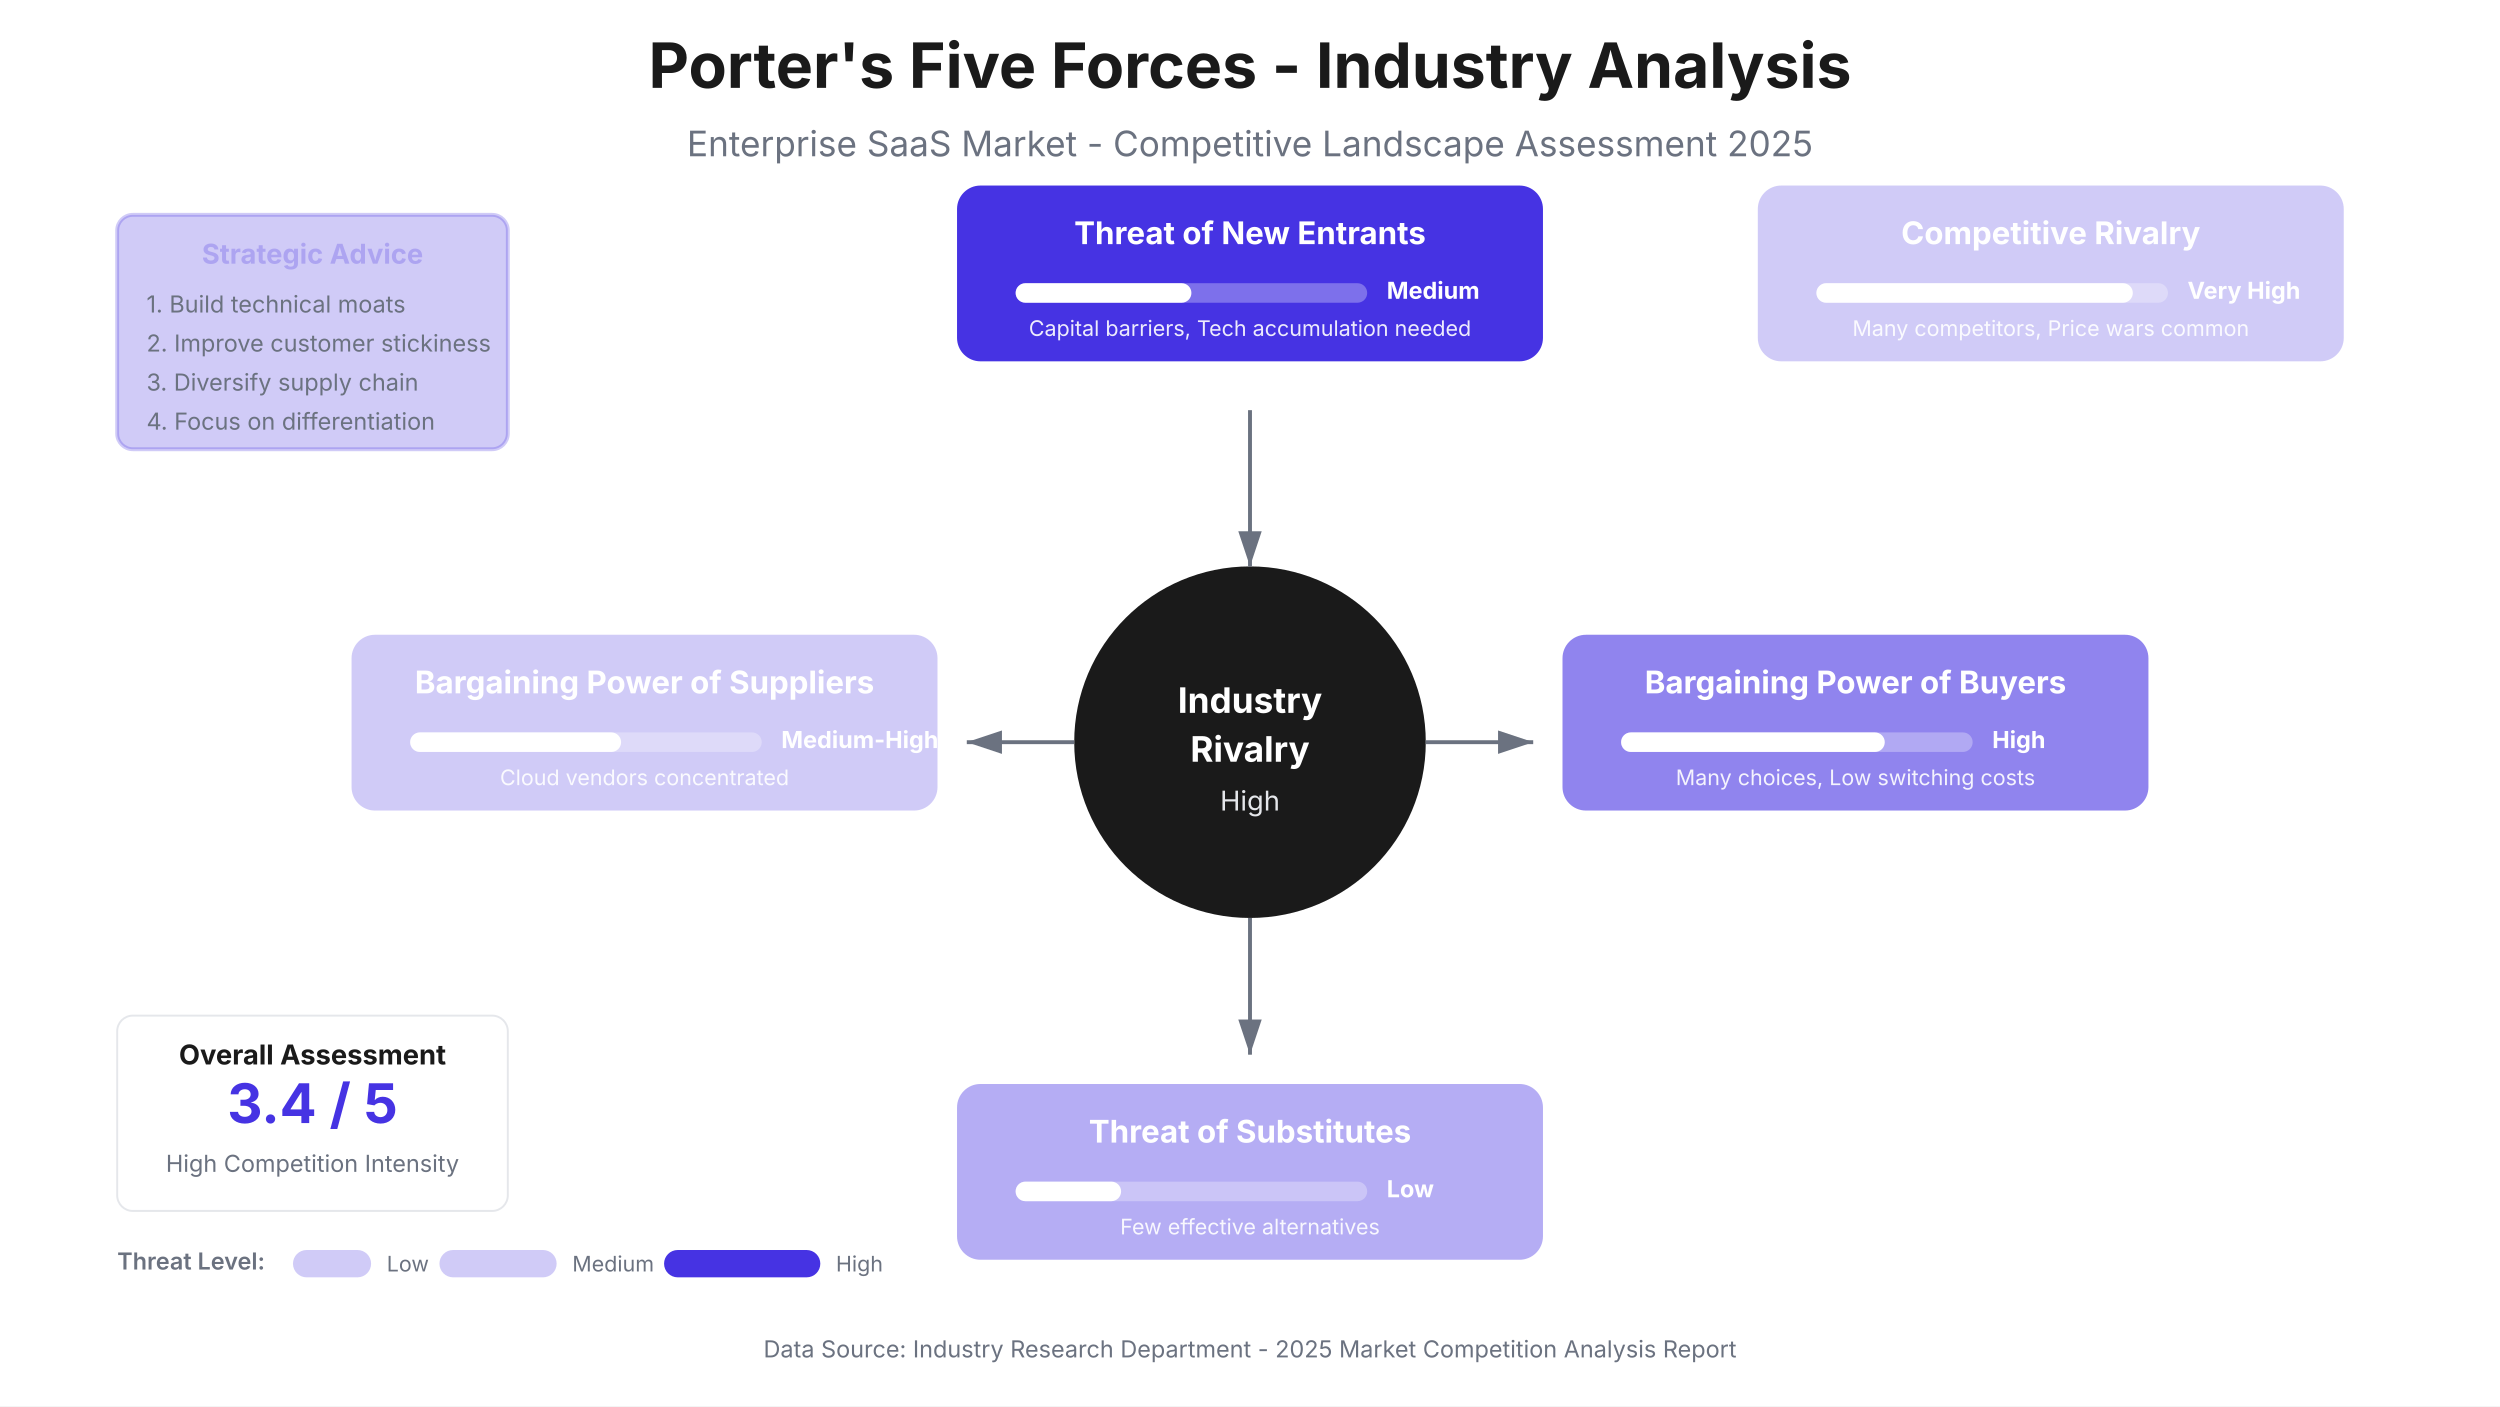
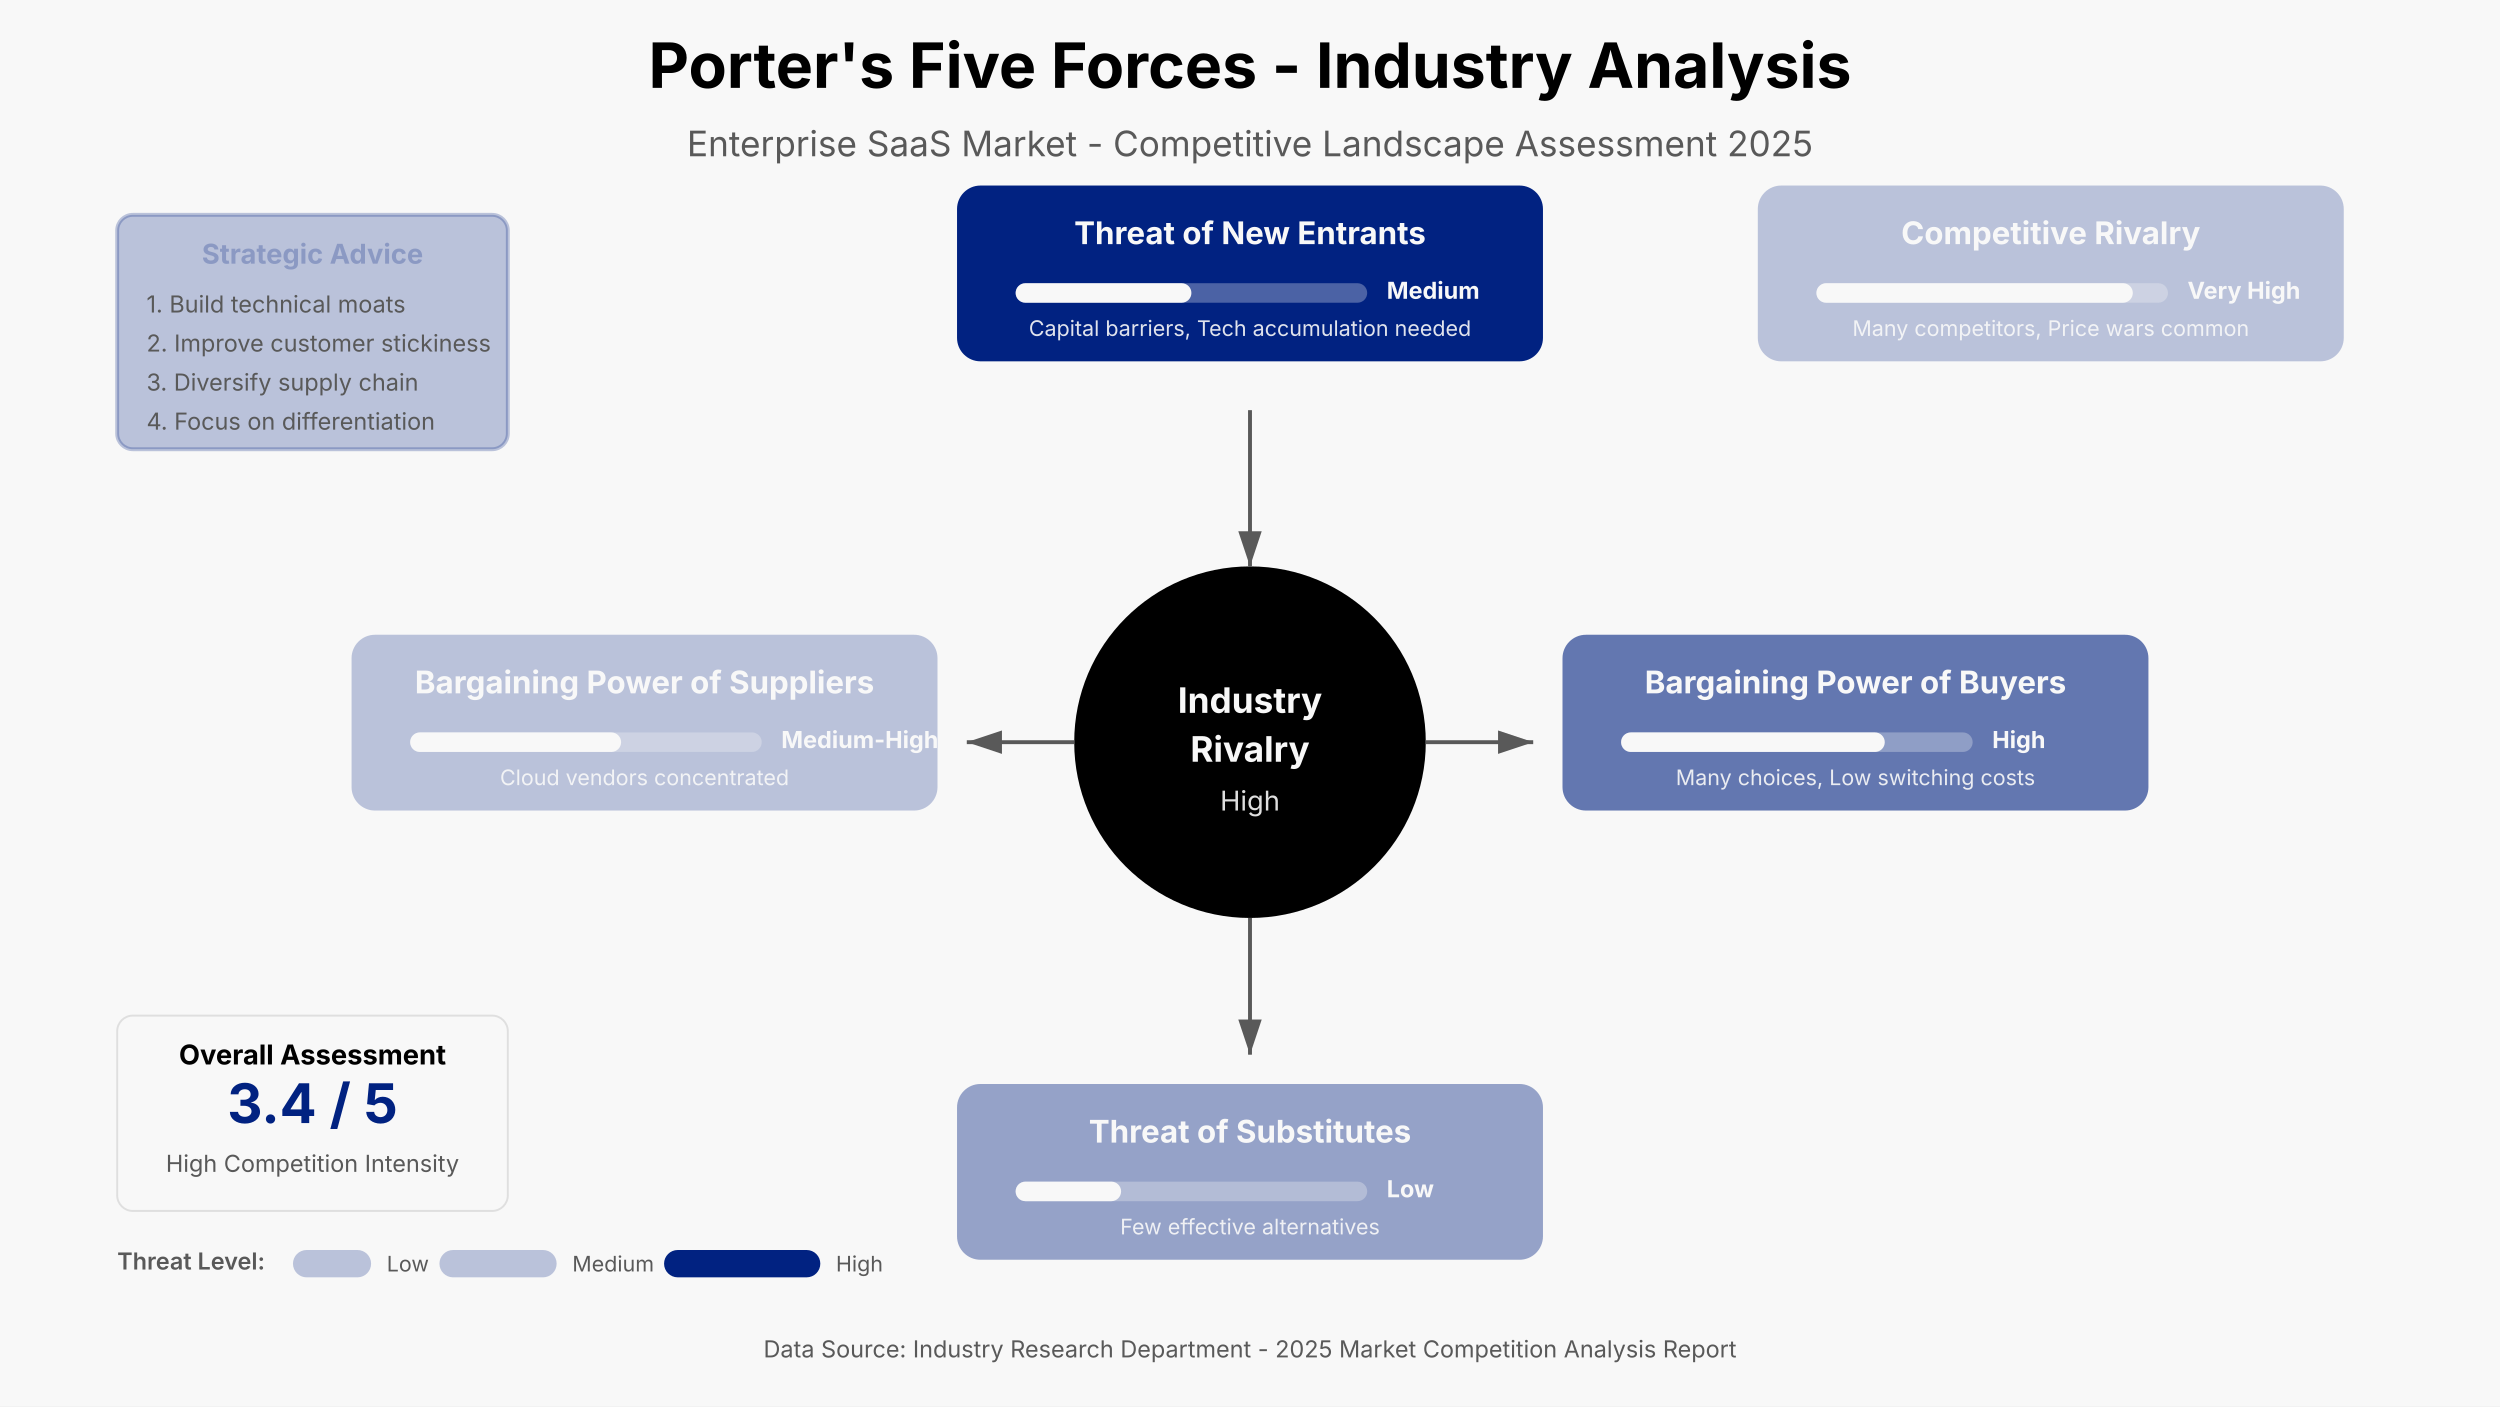
<svg xmlns="http://www.w3.org/2000/svg" viewBox="0 0 1280 720" width="1280" height="720">
  <defs>
    <marker id="arrowHead" markerWidth="10" markerHeight="10" refX="9" refY="3" orient="auto">
-       <path d="M0,0 L0,6 L9,3 z" fill="#6B7280" />
+       <path d="M0,0 L0,6 L9,3 z" fill="#595959" />
    </marker>
  </defs>
-   <rect width="1280" height="720" fill="#FFFFFF" />
-   <text x="640" y="45" font-family="-apple-system, BlinkMacSystemFont, 'Segoe UI', 'PingFang SC', 'Microsoft YaHei', sans-serif" font-size="32" font-weight="bold" fill="#1A1A1A" text-anchor="middle">
+   <rect width="1280" height="720" fill="#F8F8F8" />
+   <text x="640" y="45" font-family="-apple-system, BlinkMacSystemFont, 'Segoe UI', 'PingFang SC', 'Microsoft YaHei', sans-serif" font-size="32" font-weight="bold" fill="#000000" text-anchor="middle">
    <tspan>Porter's Five Forces - Industry Analysis</tspan>
  </text>
-   <text x="640" y="80" font-family="-apple-system, BlinkMacSystemFont, 'Segoe UI', 'PingFang SC', 'Microsoft YaHei', sans-serif" font-size="18" fill="#6B7280" text-anchor="middle">
+   <text x="640" y="80" font-family="-apple-system, BlinkMacSystemFont, 'Segoe UI', 'PingFang SC', 'Microsoft YaHei', sans-serif" font-size="18" fill="#595959" text-anchor="middle">
    <tspan>Enterprise SaaS Market - Competitive Landscape Assessment 2025</tspan>
  </text>
-   <circle cx="640" cy="380" r="90" fill="#1A1A1A" />
-   <text x="640" y="365" font-family="-apple-system, BlinkMacSystemFont, 'Segoe UI', 'PingFang SC', 'Microsoft YaHei', sans-serif" font-size="18" font-weight="bold" fill="#FFFFFF" text-anchor="middle">
+   <circle cx="640" cy="380" r="90" fill="#000000" />
+   <text x="640" y="365" font-family="-apple-system, BlinkMacSystemFont, 'Segoe UI', 'PingFang SC', 'Microsoft YaHei', sans-serif" font-size="18" font-weight="bold" fill="#F8F8F8" text-anchor="middle">
    <tspan>Industry</tspan>
  </text>
-   <text x="640" y="390" font-family="-apple-system, BlinkMacSystemFont, 'Segoe UI', 'PingFang SC', 'Microsoft YaHei', sans-serif" font-size="18" font-weight="bold" fill="#FFFFFF" text-anchor="middle">
+   <text x="640" y="390" font-family="-apple-system, BlinkMacSystemFont, 'Segoe UI', 'PingFang SC', 'Microsoft YaHei', sans-serif" font-size="18" font-weight="bold" fill="#F8F8F8" text-anchor="middle">
    <tspan>Rivalry</tspan>
  </text>
-   <text x="640" y="415" font-family="-apple-system, BlinkMacSystemFont, 'Segoe UI', sans-serif" font-size="14" fill="#E5E7EB" text-anchor="middle">
+   <text x="640" y="415" font-family="-apple-system, BlinkMacSystemFont, 'Segoe UI', sans-serif" font-size="14" fill="#DFDFDF" text-anchor="middle">
    <tspan>High</tspan>
  </text>
  <g id="force1" transform="translate(640, 150)">
-     <rect x="-150" y="-55" width="300" height="90" rx="12" fill="#4633E3" />
-     <text x="0" y="-25" font-family="-apple-system, BlinkMacSystemFont, 'Segoe UI', 'PingFang SC', 'Microsoft YaHei', sans-serif" font-size="16" font-weight="bold" fill="#FFFFFF" text-anchor="middle">
+     <rect x="-150" y="-55" width="300" height="90" rx="12" fill="#012281" />
+     <text x="0" y="-25" font-family="-apple-system, BlinkMacSystemFont, 'Segoe UI', 'PingFang SC', 'Microsoft YaHei', sans-serif" font-size="16" font-weight="bold" fill="#F8F8F8" text-anchor="middle">
      <tspan>Threat of New Entrants</tspan>
    </text>
-     <rect x="-120" y="-5" width="180" height="10" rx="5" fill="#FFFFFF" fill-opacity="0.3" />
-     <rect x="-120" y="-5" width="90" height="10" rx="5" fill="#FFFFFF" />
-     <text x="70" y="3" font-family="-apple-system, BlinkMacSystemFont, 'Segoe UI', sans-serif" font-size="12" font-weight="bold" fill="#FFFFFF">
+     <rect x="-120" y="-5" width="180" height="10" rx="5" fill="#F8F8F8" fill-opacity="0.3" />
+     <rect x="-120" y="-5" width="90" height="10" rx="5" fill="#F8F8F8" />
+     <text x="70" y="3" font-family="-apple-system, BlinkMacSystemFont, 'Segoe UI', sans-serif" font-size="12" font-weight="bold" fill="#F8F8F8">
      <tspan>Medium</tspan>
    </text>
-     <text x="0" y="22" font-family="-apple-system, BlinkMacSystemFont, 'Segoe UI', 'PingFang SC', 'Microsoft YaHei', sans-serif" font-size="11" fill="#FFFFFF" fill-opacity="0.9" text-anchor="middle">
+     <text x="0" y="22" font-family="-apple-system, BlinkMacSystemFont, 'Segoe UI', 'PingFang SC', 'Microsoft YaHei', sans-serif" font-size="11" fill="#F8F8F8" fill-opacity="0.9" text-anchor="middle">
      <tspan>Capital barriers, Tech accumulation needed</tspan>
    </text>
  </g>
-   <line x1="640" y1="210" x2="640" y2="290" stroke="#6B7280" stroke-width="2" marker-end="url(#arrowHead)" />
+   <line x1="640" y1="210" x2="640" y2="290" stroke="#595959" stroke-width="2" marker-end="url(#arrowHead)" />
  <g id="force2" transform="translate(950, 380)">
-     <rect x="-150" y="-55" width="300" height="90" rx="12" fill="#4633E3" fill-opacity="0.6" />
-     <text x="0" y="-25" font-family="-apple-system, BlinkMacSystemFont, 'Segoe UI', 'PingFang SC', 'Microsoft YaHei', sans-serif" font-size="16" font-weight="bold" fill="#FFFFFF" text-anchor="middle">
+     <rect x="-150" y="-55" width="300" height="90" rx="12" fill="#012281" fill-opacity="0.6" />
+     <text x="0" y="-25" font-family="-apple-system, BlinkMacSystemFont, 'Segoe UI', 'PingFang SC', 'Microsoft YaHei', sans-serif" font-size="16" font-weight="bold" fill="#F8F8F8" text-anchor="middle">
      <tspan>Bargaining Power of Buyers</tspan>
    </text>
-     <rect x="-120" y="-5" width="180" height="10" rx="5" fill="#FFFFFF" fill-opacity="0.3" />
-     <rect x="-120" y="-5" width="135" height="10" rx="5" fill="#FFFFFF" />
-     <text x="70" y="3" font-family="-apple-system, BlinkMacSystemFont, 'Segoe UI', sans-serif" font-size="12" font-weight="bold" fill="#FFFFFF">
+     <rect x="-120" y="-5" width="180" height="10" rx="5" fill="#F8F8F8" fill-opacity="0.3" />
+     <rect x="-120" y="-5" width="135" height="10" rx="5" fill="#F8F8F8" />
+     <text x="70" y="3" font-family="-apple-system, BlinkMacSystemFont, 'Segoe UI', sans-serif" font-size="12" font-weight="bold" fill="#F8F8F8">
      <tspan>High</tspan>
    </text>
-     <text x="0" y="22" font-family="-apple-system, BlinkMacSystemFont, 'Segoe UI', 'PingFang SC', 'Microsoft YaHei', sans-serif" font-size="11" fill="#FFFFFF" fill-opacity="0.9" text-anchor="middle">
+     <text x="0" y="22" font-family="-apple-system, BlinkMacSystemFont, 'Segoe UI', 'PingFang SC', 'Microsoft YaHei', sans-serif" font-size="11" fill="#F8F8F8" fill-opacity="0.9" text-anchor="middle">
      <tspan>Many choices, Low switching costs</tspan>
    </text>
  </g>
-   <line x1="730" y1="380" x2="785" y2="380" stroke="#6B7280" stroke-width="2" marker-end="url(#arrowHead)" />
+   <line x1="730" y1="380" x2="785" y2="380" stroke="#595959" stroke-width="2" marker-end="url(#arrowHead)" />
  <g id="force3" transform="translate(640, 610)">
-     <rect x="-150" y="-55" width="300" height="90" rx="12" fill="#4633E3" fill-opacity="0.4" />
-     <text x="0" y="-25" font-family="-apple-system, BlinkMacSystemFont, 'Segoe UI', 'PingFang SC', 'Microsoft YaHei', sans-serif" font-size="16" font-weight="bold" fill="#FFFFFF" text-anchor="middle">
+     <rect x="-150" y="-55" width="300" height="90" rx="12" fill="#012281" fill-opacity="0.4" />
+     <text x="0" y="-25" font-family="-apple-system, BlinkMacSystemFont, 'Segoe UI', 'PingFang SC', 'Microsoft YaHei', sans-serif" font-size="16" font-weight="bold" fill="#F8F8F8" text-anchor="middle">
      <tspan>Threat of Substitutes</tspan>
    </text>
-     <rect x="-120" y="-5" width="180" height="10" rx="5" fill="#FFFFFF" fill-opacity="0.3" />
-     <rect x="-120" y="-5" width="54" height="10" rx="5" fill="#FFFFFF" />
-     <text x="70" y="3" font-family="-apple-system, BlinkMacSystemFont, 'Segoe UI', sans-serif" font-size="12" font-weight="bold" fill="#FFFFFF">
+     <rect x="-120" y="-5" width="180" height="10" rx="5" fill="#F8F8F8" fill-opacity="0.3" />
+     <rect x="-120" y="-5" width="54" height="10" rx="5" fill="#F8F8F8" />
+     <text x="70" y="3" font-family="-apple-system, BlinkMacSystemFont, 'Segoe UI', sans-serif" font-size="12" font-weight="bold" fill="#F8F8F8">
      <tspan>Low</tspan>
    </text>
-     <text x="0" y="22" font-family="-apple-system, BlinkMacSystemFont, 'Segoe UI', 'PingFang SC', 'Microsoft YaHei', sans-serif" font-size="11" fill="#FFFFFF" fill-opacity="0.9" text-anchor="middle">
+     <text x="0" y="22" font-family="-apple-system, BlinkMacSystemFont, 'Segoe UI', 'PingFang SC', 'Microsoft YaHei', sans-serif" font-size="11" fill="#F8F8F8" fill-opacity="0.9" text-anchor="middle">
      <tspan>Few effective alternatives</tspan>
    </text>
  </g>
-   <line x1="640" y1="470" x2="640" y2="540" stroke="#6B7280" stroke-width="2" marker-end="url(#arrowHead)" />
+   <line x1="640" y1="470" x2="640" y2="540" stroke="#595959" stroke-width="2" marker-end="url(#arrowHead)" />
  <g id="force4" transform="translate(330, 380)">
-     <rect x="-150" y="-55" width="300" height="90" rx="12" fill="#4633E3" fill-opacity="0.25" />
-     <text x="0" y="-25" font-family="-apple-system, BlinkMacSystemFont, 'Segoe UI', 'PingFang SC', 'Microsoft YaHei', sans-serif" font-size="16" font-weight="bold" fill="#FFFFFF" text-anchor="middle">
+     <rect x="-150" y="-55" width="300" height="90" rx="12" fill="#012281" fill-opacity="0.25" />
+     <text x="0" y="-25" font-family="-apple-system, BlinkMacSystemFont, 'Segoe UI', 'PingFang SC', 'Microsoft YaHei', sans-serif" font-size="16" font-weight="bold" fill="#F8F8F8" text-anchor="middle">
      <tspan>Bargaining Power of Suppliers</tspan>
    </text>
-     <rect x="-120" y="-5" width="180" height="10" rx="5" fill="#FFFFFF" fill-opacity="0.3" />
-     <rect x="-120" y="-5" width="108" height="10" rx="5" fill="#FFFFFF" />
-     <text x="70" y="3" font-family="-apple-system, BlinkMacSystemFont, 'Segoe UI', sans-serif" font-size="12" font-weight="bold" fill="#FFFFFF">
+     <rect x="-120" y="-5" width="180" height="10" rx="5" fill="#F8F8F8" fill-opacity="0.3" />
+     <rect x="-120" y="-5" width="108" height="10" rx="5" fill="#F8F8F8" />
+     <text x="70" y="3" font-family="-apple-system, BlinkMacSystemFont, 'Segoe UI', sans-serif" font-size="12" font-weight="bold" fill="#F8F8F8">
      <tspan>Medium-High</tspan>
    </text>
-     <text x="0" y="22" font-family="-apple-system, BlinkMacSystemFont, 'Segoe UI', 'PingFang SC', 'Microsoft YaHei', sans-serif" font-size="11" fill="#FFFFFF" fill-opacity="0.9" text-anchor="middle">
+     <text x="0" y="22" font-family="-apple-system, BlinkMacSystemFont, 'Segoe UI', 'PingFang SC', 'Microsoft YaHei', sans-serif" font-size="11" fill="#F8F8F8" fill-opacity="0.9" text-anchor="middle">
      <tspan>Cloud vendors concentrated</tspan>
    </text>
  </g>
-   <line x1="550" y1="380" x2="495" y2="380" stroke="#6B7280" stroke-width="2" marker-end="url(#arrowHead)" />
+   <line x1="550" y1="380" x2="495" y2="380" stroke="#595959" stroke-width="2" marker-end="url(#arrowHead)" />
  <g id="force5" transform="translate(1050, 150)">
-     <rect x="-150" y="-55" width="300" height="90" rx="12" fill="#4633E3" fill-opacity="0.25" />
-     <text x="0" y="-25" font-family="-apple-system, BlinkMacSystemFont, 'Segoe UI', 'PingFang SC', 'Microsoft YaHei', sans-serif" font-size="16" font-weight="bold" fill="#FFFFFF" text-anchor="middle">
+     <rect x="-150" y="-55" width="300" height="90" rx="12" fill="#012281" fill-opacity="0.25" />
+     <text x="0" y="-25" font-family="-apple-system, BlinkMacSystemFont, 'Segoe UI', 'PingFang SC', 'Microsoft YaHei', sans-serif" font-size="16" font-weight="bold" fill="#F8F8F8" text-anchor="middle">
      <tspan>Competitive Rivalry</tspan>
    </text>
-     <rect x="-120" y="-5" width="180" height="10" rx="5" fill="#FFFFFF" fill-opacity="0.3" />
-     <rect x="-120" y="-5" width="162" height="10" rx="5" fill="#FFFFFF" />
-     <text x="70" y="3" font-family="-apple-system, BlinkMacSystemFont, 'Segoe UI', sans-serif" font-size="12" font-weight="bold" fill="#FFFFFF">
+     <rect x="-120" y="-5" width="180" height="10" rx="5" fill="#F8F8F8" fill-opacity="0.3" />
+     <rect x="-120" y="-5" width="162" height="10" rx="5" fill="#F8F8F8" />
+     <text x="70" y="3" font-family="-apple-system, BlinkMacSystemFont, 'Segoe UI', sans-serif" font-size="12" font-weight="bold" fill="#F8F8F8">
      <tspan>Very High</tspan>
    </text>
-     <text x="0" y="22" font-family="-apple-system, BlinkMacSystemFont, 'Segoe UI', 'PingFang SC', 'Microsoft YaHei', sans-serif" font-size="11" fill="#FFFFFF" fill-opacity="0.9" text-anchor="middle">
+     <text x="0" y="22" font-family="-apple-system, BlinkMacSystemFont, 'Segoe UI', 'PingFang SC', 'Microsoft YaHei', sans-serif" font-size="11" fill="#F8F8F8" fill-opacity="0.9" text-anchor="middle">
      <tspan>Many competitors, Price wars common</tspan>
    </text>
  </g>
  <g id="infoPanel">
-     <rect x="60" y="520" width="200" height="100" rx="8" fill="#FFFFFF" stroke="#E5E7EB" stroke-width="1" />
-     <text x="160" y="545" font-family="-apple-system, BlinkMacSystemFont, 'Segoe UI', 'PingFang SC', 'Microsoft YaHei', sans-serif" font-size="14" font-weight="bold" fill="#1A1A1A" text-anchor="middle">
+     <rect x="60" y="520" width="200" height="100" rx="8" fill="#F8F8F8" stroke="#DFDFDF" stroke-width="1" />
+     <text x="160" y="545" font-family="-apple-system, BlinkMacSystemFont, 'Segoe UI', 'PingFang SC', 'Microsoft YaHei', sans-serif" font-size="14" font-weight="bold" fill="#000000" text-anchor="middle">
      <tspan>Overall Assessment</tspan>
    </text>
-     <text x="160" y="575" font-family="-apple-system, BlinkMacSystemFont, 'Segoe UI', sans-serif" font-size="28" font-weight="bold" fill="#4633E3" text-anchor="middle">
+     <text x="160" y="575" font-family="-apple-system, BlinkMacSystemFont, 'Segoe UI', sans-serif" font-size="28" font-weight="bold" fill="#012281" text-anchor="middle">
      <tspan>3.4 / 5</tspan>
    </text>
-     <text x="160" y="600" font-family="-apple-system, BlinkMacSystemFont, 'Segoe UI', 'PingFang SC', 'Microsoft YaHei', sans-serif" font-size="12" fill="#6B7280" text-anchor="middle">
+     <text x="160" y="600" font-family="-apple-system, BlinkMacSystemFont, 'Segoe UI', 'PingFang SC', 'Microsoft YaHei', sans-serif" font-size="12" fill="#595959" text-anchor="middle">
      <tspan>High Competition Intensity</tspan>
    </text>
  </g>
  <g id="recommendations">
-     <rect x="60" y="110" width="200" height="120" rx="8" fill="#4633E3" fill-opacity="0.25" stroke="#4633E3" stroke-opacity="0.25" stroke-width="2" />
-     <text x="160" y="135" font-family="-apple-system, BlinkMacSystemFont, 'Segoe UI', 'PingFang SC', 'Microsoft YaHei', sans-serif" font-size="14" font-weight="bold" fill="#4633E3" fill-opacity="0.25" text-anchor="middle">
+     <rect x="60" y="110" width="200" height="120" rx="8" fill="#012281" fill-opacity="0.25" stroke="#012281" stroke-opacity="0.25" stroke-width="2" />
+     <text x="160" y="135" font-family="-apple-system, BlinkMacSystemFont, 'Segoe UI', 'PingFang SC', 'Microsoft YaHei', sans-serif" font-size="14" font-weight="bold" fill="#012281" fill-opacity="0.25" text-anchor="middle">
      <tspan>Strategic Advice</tspan>
    </text>
-     <text x="75" y="160" font-family="-apple-system, BlinkMacSystemFont, 'Segoe UI', 'PingFang SC', 'Microsoft YaHei', sans-serif" font-size="12" fill="#6B7280">
+     <text x="75" y="160" font-family="-apple-system, BlinkMacSystemFont, 'Segoe UI', 'PingFang SC', 'Microsoft YaHei', sans-serif" font-size="12" fill="#595959">
      <tspan>1. Build technical moats</tspan>
    </text>
-     <text x="75" y="180" font-family="-apple-system, BlinkMacSystemFont, 'Segoe UI', 'PingFang SC', 'Microsoft YaHei', sans-serif" font-size="12" fill="#6B7280">
+     <text x="75" y="180" font-family="-apple-system, BlinkMacSystemFont, 'Segoe UI', 'PingFang SC', 'Microsoft YaHei', sans-serif" font-size="12" fill="#595959">
      <tspan>2. Improve customer stickiness</tspan>
    </text>
-     <text x="75" y="200" font-family="-apple-system, BlinkMacSystemFont, 'Segoe UI', 'PingFang SC', 'Microsoft YaHei', sans-serif" font-size="12" fill="#6B7280">
+     <text x="75" y="200" font-family="-apple-system, BlinkMacSystemFont, 'Segoe UI', 'PingFang SC', 'Microsoft YaHei', sans-serif" font-size="12" fill="#595959">
      <tspan>3. Diversify supply chain</tspan>
    </text>
-     <text x="75" y="220" font-family="-apple-system, BlinkMacSystemFont, 'Segoe UI', 'PingFang SC', 'Microsoft YaHei', sans-serif" font-size="12" fill="#6B7280">
+     <text x="75" y="220" font-family="-apple-system, BlinkMacSystemFont, 'Segoe UI', 'PingFang SC', 'Microsoft YaHei', sans-serif" font-size="12" fill="#595959">
      <tspan>4. Focus on differentiation</tspan>
    </text>
  </g>
  <g id="legend" transform="translate(60, 635)">
-     <text x="0" y="15" font-family="-apple-system, BlinkMacSystemFont, 'Segoe UI', sans-serif" font-size="12" font-weight="600" fill="#6B7280">
+     <text x="0" y="15" font-family="-apple-system, BlinkMacSystemFont, 'Segoe UI', sans-serif" font-size="12" font-weight="600" fill="#595959">
      <tspan>Threat Level:</tspan>
    </text>
-     <rect x="90" y="5" width="40" height="14" rx="7" fill="#4633E3" fill-opacity="0.25" />
-     <text x="138" y="16" font-family="-apple-system, BlinkMacSystemFont, 'Segoe UI', sans-serif" font-size="11" fill="#6B7280">
+     <rect x="90" y="5" width="40" height="14" rx="7" fill="#012281" fill-opacity="0.25" />
+     <text x="138" y="16" font-family="-apple-system, BlinkMacSystemFont, 'Segoe UI', sans-serif" font-size="11" fill="#595959">
      <tspan>Low</tspan>
    </text>
-     <rect x="165" y="5" width="60" height="14" rx="7" fill="#4633E3" fill-opacity="0.25" />
-     <text x="233" y="16" font-family="-apple-system, BlinkMacSystemFont, 'Segoe UI', sans-serif" font-size="11" fill="#6B7280">
+     <rect x="165" y="5" width="60" height="14" rx="7" fill="#012281" fill-opacity="0.25" />
+     <text x="233" y="16" font-family="-apple-system, BlinkMacSystemFont, 'Segoe UI', sans-serif" font-size="11" fill="#595959">
      <tspan>Medium</tspan>
    </text>
-     <rect x="280" y="5" width="80" height="14" rx="7" fill="#4633E3" />
-     <text x="368" y="16" font-family="-apple-system, BlinkMacSystemFont, 'Segoe UI', sans-serif" font-size="11" fill="#6B7280">
+     <rect x="280" y="5" width="80" height="14" rx="7" fill="#012281" />
+     <text x="368" y="16" font-family="-apple-system, BlinkMacSystemFont, 'Segoe UI', sans-serif" font-size="11" fill="#595959">
      <tspan>High</tspan>
    </text>
  </g>
-   <text x="640" y="695" font-family="-apple-system, BlinkMacSystemFont, 'Segoe UI', 'PingFang SC', 'Microsoft YaHei', sans-serif" font-size="12" fill="#6B7280" text-anchor="middle">
+   <text x="640" y="695" font-family="-apple-system, BlinkMacSystemFont, 'Segoe UI', 'PingFang SC', 'Microsoft YaHei', sans-serif" font-size="12" fill="#595959" text-anchor="middle">
    <tspan>Data Source: Industry Research Department - 2025 Market Competition Analysis Report</tspan>
  </text>
</svg>
